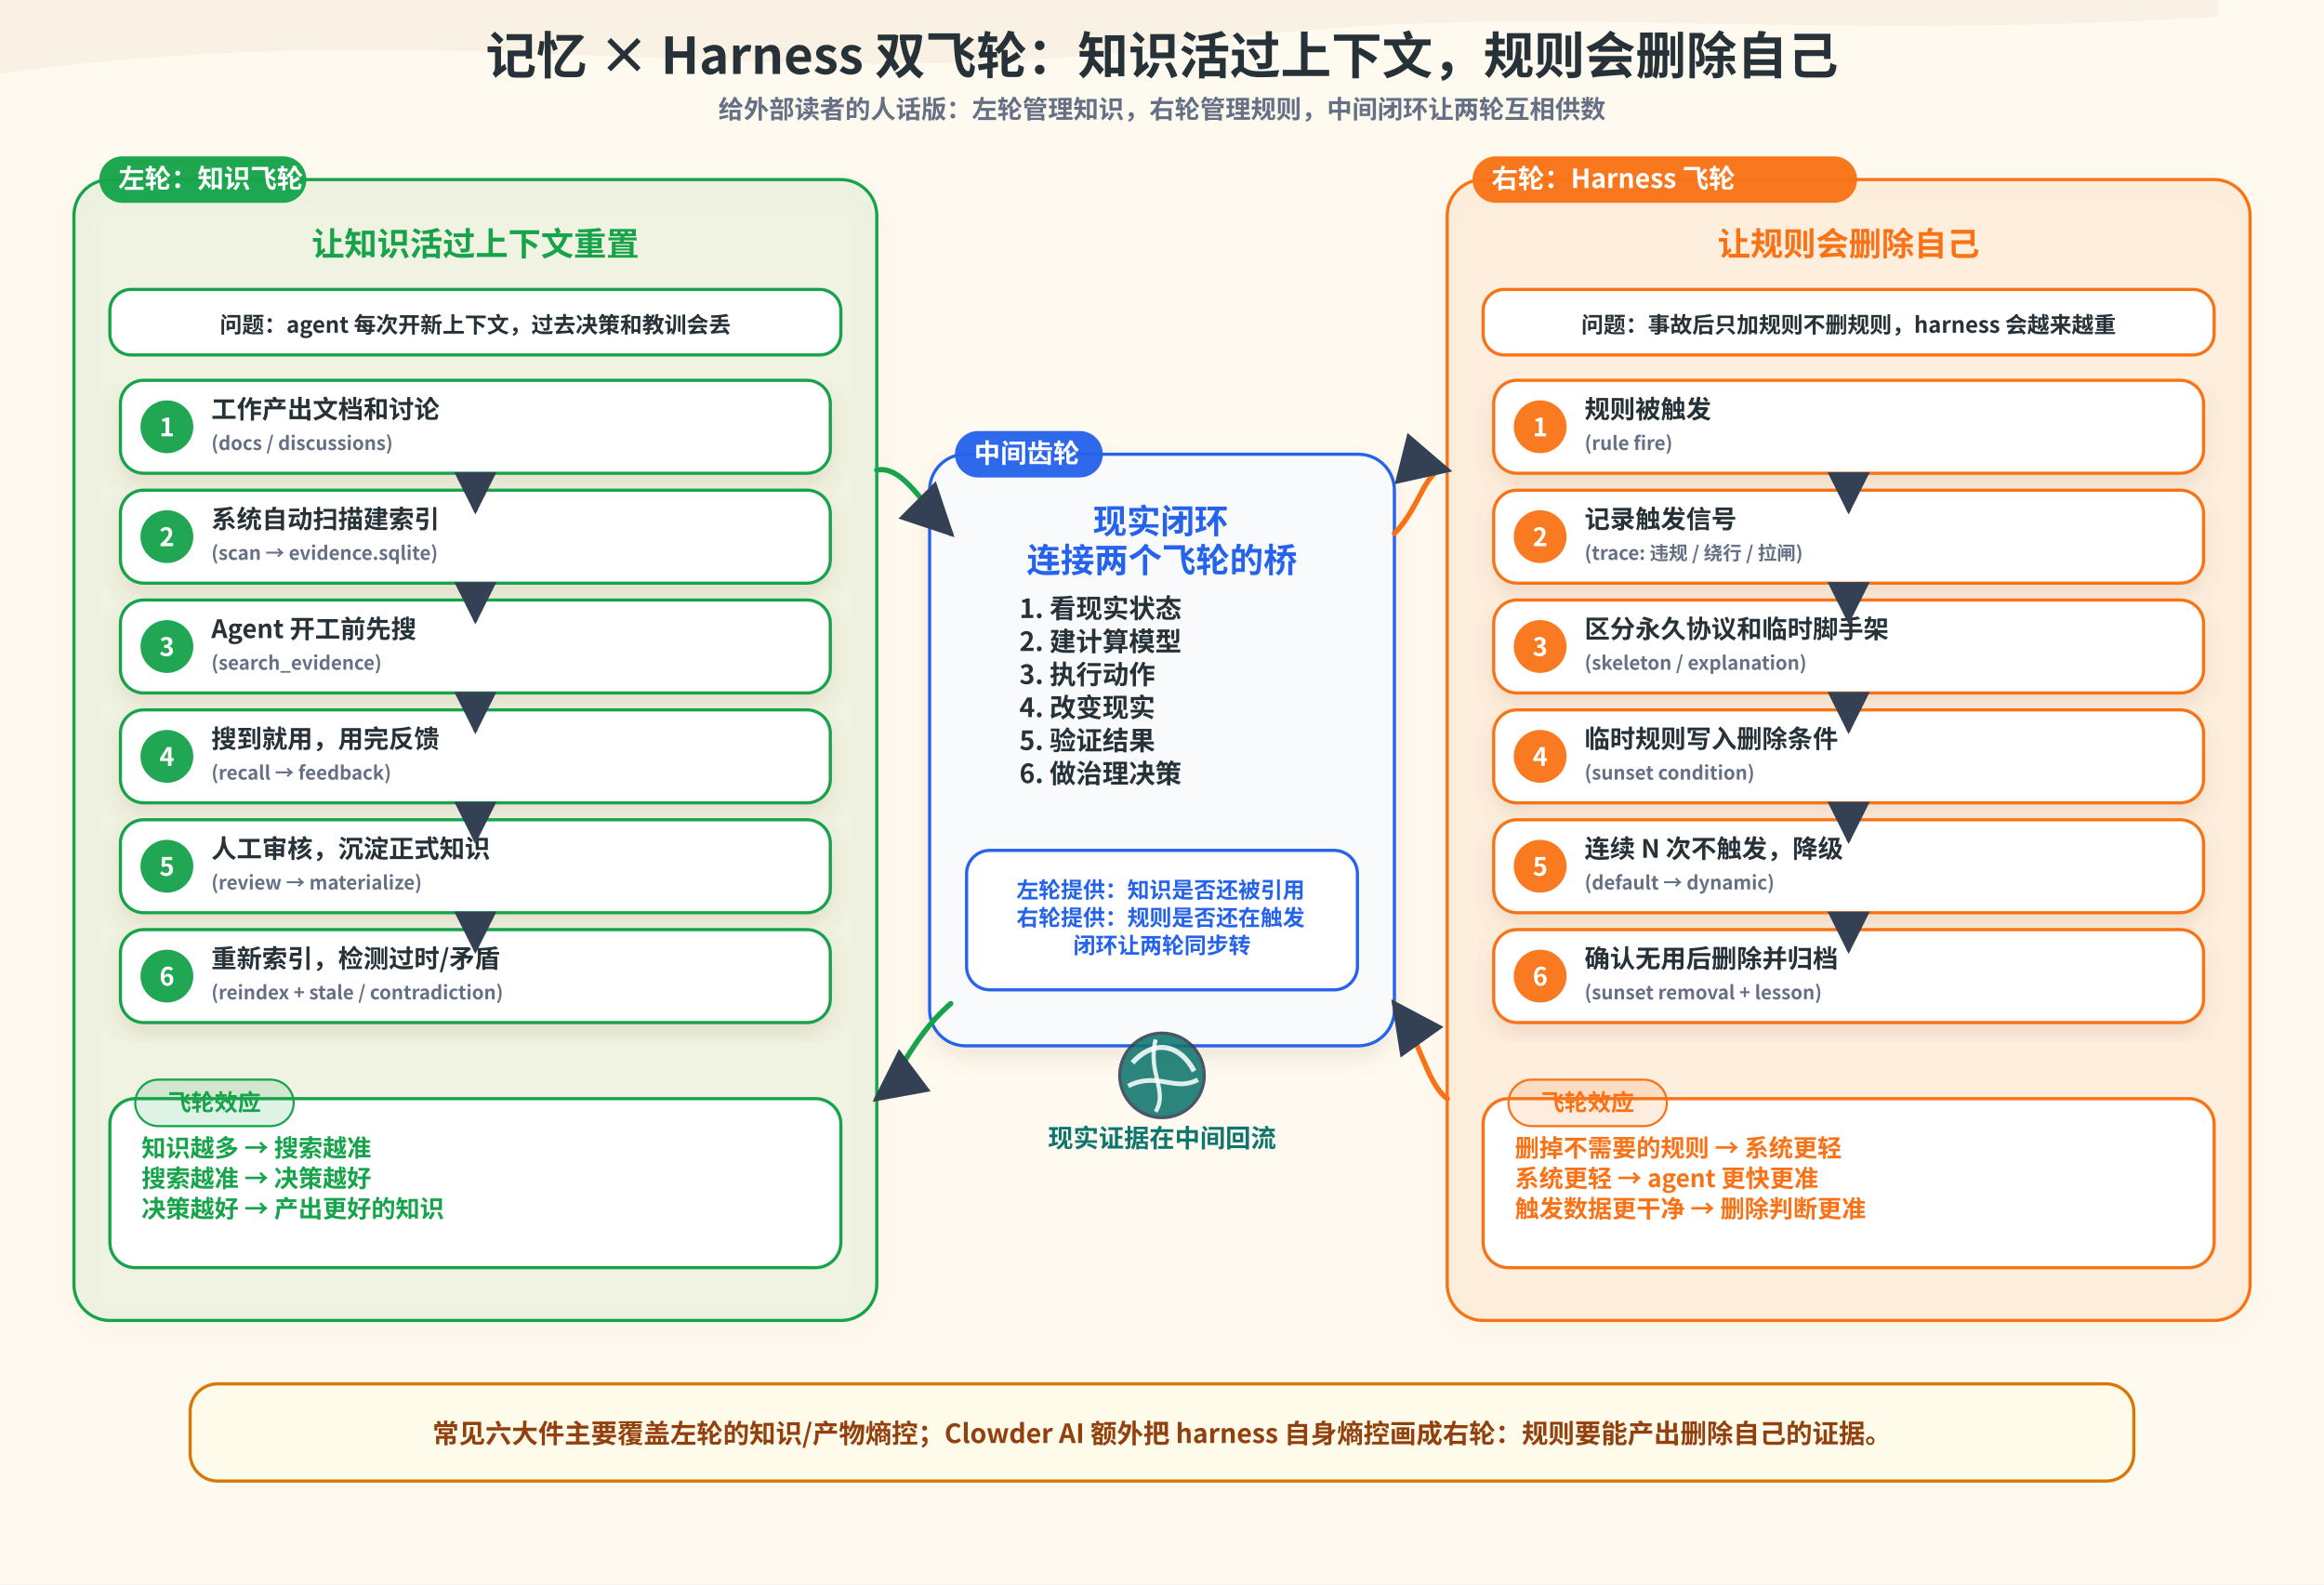
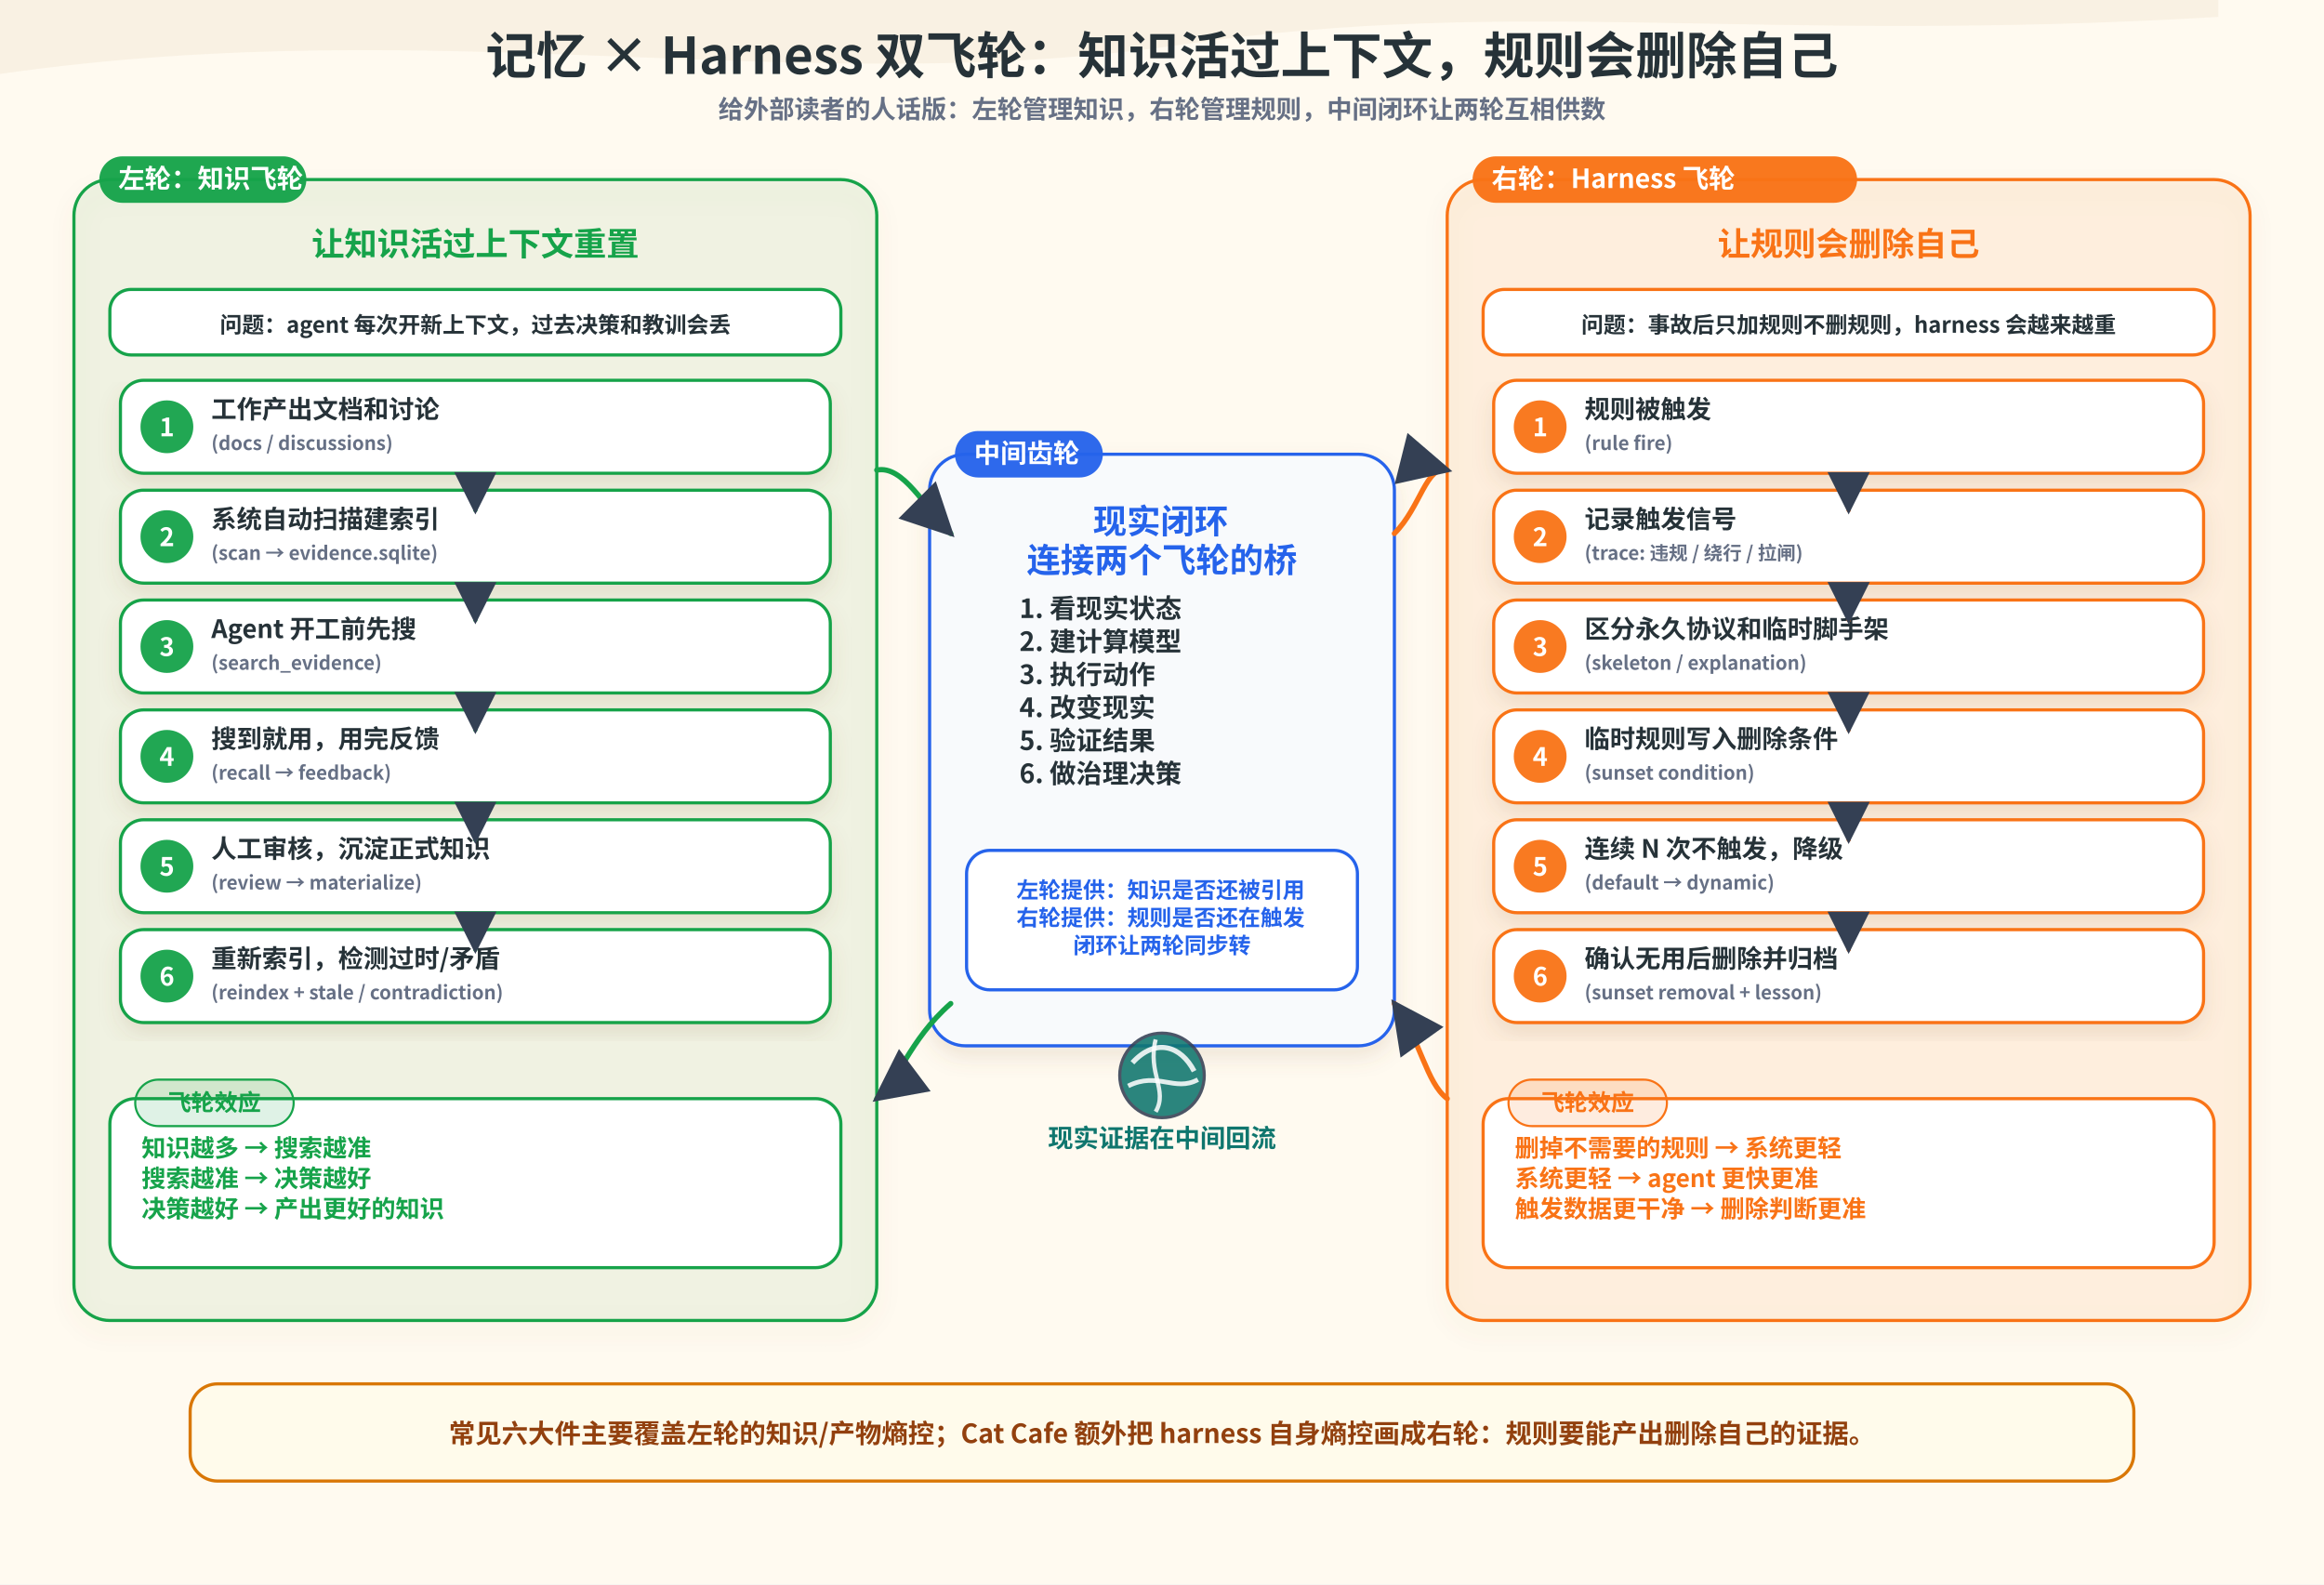
<svg xmlns="http://www.w3.org/2000/svg" width="2200" height="1500" viewBox="0 0 2200 1500">
  <defs>
    <filter id="shadow" x="-10%" y="-10%" width="120%" height="130%">
      <feDropShadow dx="0" dy="10" stdDeviation="10" flood-color="#8a6f45" flood-opacity="0.14" />
    </filter>
    <filter id="soft">
      <feTurbulence type="fractalNoise" baseFrequency="0.025" numOctaves="2" seed="12" result="noise" />
      <feColorMatrix in="noise" type="saturate" values="0" />
      <feBlend in="SourceGraphic" mode="multiply" />
    </filter>
    <marker id="arrow" viewBox="0 0 12 12" refX="10" refY="6" markerWidth="12" markerHeight="12" orient="auto-start-reverse">
      <path d="M 1 1 L 11 6 L 1 11 z" fill="#344054" />
    </marker>
    <marker id="arrowRed" viewBox="0 0 12 12" refX="10" refY="6" markerWidth="12" markerHeight="12" orient="auto-start-reverse">
      <path d="M 1 1 L 11 6 L 1 11 z" fill="#dc2626" />
    </marker>
    <style>
      text { font-family: "PingFang SC", "Hiragino Sans GB", "Noto Sans CJK SC", "Arial Unicode MS", sans-serif; letter-spacing: 0; }
      .title { font-weight: 800; fill: #263238; }
      .subtitle { fill: #667085; }
      .label { font-weight: 700; fill: #263238; }
      .small { fill: #667085; }
      .mono { font-family: "SFMono-Regular", "Menlo", "Consolas", monospace; }
    </style>
  </defs>
  <rect width="100%" height="100%" fill="#fffaf0" />
  <path d="M0,70 C420,10 760,95 1120,42 C1440,-4 1660,42 2100,16 L2100,0 L0,0 Z" fill="#f8efe0" opacity="0.8" />
  <text x="1100" y="70" text-anchor="middle" opacity="1" class="title">
    <tspan x="1100" dy="0" fill="#263238" font-weight="850" font-size="48">记忆 × Harness 双飞轮：知识活过上下文，规则会删除自己</tspan>
  </text>
  <text x="1100" y="112" text-anchor="middle" opacity="1" class="">
    <tspan x="1100" dy="0" fill="#667085" font-weight="600" font-size="24">给外部读者的人话版：左轮管理知识，右轮管理规则，中间闭环让两轮互相供数</tspan>
  </text>
  <rect x="70" y="170" width="760" height="1080" rx="34" fill="#16a34a12" stroke="#16a34a" stroke-width="3" stroke-dasharray="" opacity="1" filter="url(#shadow)" />
  <rect x="94" y="148" width="196" height="44" rx="22" fill="#16a34a" opacity="0.96" />
  <text x="112" y="178" font-size="25" font-weight="800" fill="white">左轮：知识飞轮</text>
  <text x="450" y="242" text-anchor="middle" opacity="1" class="">
    <tspan x="450" dy="0" fill="#16a34a" font-weight="900" font-size="31">让知识活过上下文重置</tspan>
  </text>
  <rect x="104" y="274" width="692" height="62" rx="20" fill="white" stroke="#16a34a" stroke-width="3" stroke-dasharray="" opacity="1" filter="" />
  <text x="450" y="315" text-anchor="middle" opacity="1" class="">
    <tspan x="450" dy="0" fill="#263238" font-weight="780" font-size="21">问题：agent 每次开新上下文，过去决策和教训会丢</tspan>
  </text>
  <rect x="114" y="360" width="672" height="88" rx="22" fill="white" stroke="#16a34a" stroke-width="3" filter="url(#shadow)" />
  <circle cx="158" cy="404" r="25" fill="#16a34a" opacity="0.95" />
  <text x="158" y="413" text-anchor="middle" font-size="24" font-weight="900" fill="white">1</text>
  <text x="200" y="396" text-anchor="start" opacity="1" class="">
    <tspan x="200" dy="0" fill="#263238" font-weight="880" font-size="24">工作产出文档和讨论</tspan>
  </text>
  <text x="200" y="426" text-anchor="start" opacity="1" class="">
    <tspan x="200" dy="0" fill="#667085" font-weight="700" font-size="18">(docs / discussions)</tspan>
  </text>
  <rect x="114" y="464" width="672" height="88" rx="22" fill="white" stroke="#16a34a" stroke-width="3" filter="url(#shadow)" />
  <circle cx="158" cy="508" r="25" fill="#16a34a" opacity="0.95" />
  <text x="158" y="517" text-anchor="middle" font-size="24" font-weight="900" fill="white">2</text>
  <text x="200" y="500" text-anchor="start" opacity="1" class="">
    <tspan x="200" dy="0" fill="#263238" font-weight="880" font-size="24">系统自动扫描建索引</tspan>
  </text>
  <text x="200" y="530" text-anchor="start" opacity="1" class="">
    <tspan x="200" dy="0" fill="#667085" font-weight="700" font-size="18">(scan → evidence.sqlite)</tspan>
  </text>
  <rect x="114" y="568" width="672" height="88" rx="22" fill="white" stroke="#16a34a" stroke-width="3" filter="url(#shadow)" />
  <circle cx="158" cy="612" r="25" fill="#16a34a" opacity="0.95" />
  <text x="158" y="621" text-anchor="middle" font-size="24" font-weight="900" fill="white">3</text>
  <text x="200" y="604" text-anchor="start" opacity="1" class="">
    <tspan x="200" dy="0" fill="#263238" font-weight="880" font-size="24">Agent 开工前先搜</tspan>
  </text>
  <text x="200" y="634" text-anchor="start" opacity="1" class="">
    <tspan x="200" dy="0" fill="#667085" font-weight="700" font-size="18">(search_evidence)</tspan>
  </text>
  <rect x="114" y="672" width="672" height="88" rx="22" fill="white" stroke="#16a34a" stroke-width="3" filter="url(#shadow)" />
  <circle cx="158" cy="716" r="25" fill="#16a34a" opacity="0.95" />
  <text x="158" y="725" text-anchor="middle" font-size="24" font-weight="900" fill="white">4</text>
  <text x="200" y="708" text-anchor="start" opacity="1" class="">
    <tspan x="200" dy="0" fill="#263238" font-weight="880" font-size="24">搜到就用，用完反馈</tspan>
  </text>
  <text x="200" y="738" text-anchor="start" opacity="1" class="">
    <tspan x="200" dy="0" fill="#667085" font-weight="700" font-size="18">(recall → feedback)</tspan>
  </text>
  <rect x="114" y="776" width="672" height="88" rx="22" fill="white" stroke="#16a34a" stroke-width="3" filter="url(#shadow)" />
  <circle cx="158" cy="820" r="25" fill="#16a34a" opacity="0.95" />
  <text x="158" y="829" text-anchor="middle" font-size="24" font-weight="900" fill="white">5</text>
  <text x="200" y="812" text-anchor="start" opacity="1" class="">
    <tspan x="200" dy="0" fill="#263238" font-weight="880" font-size="24">人工审核，沉淀正式知识</tspan>
  </text>
  <text x="200" y="842" text-anchor="start" opacity="1" class="">
    <tspan x="200" dy="0" fill="#667085" font-weight="700" font-size="18">(review → materialize)</tspan>
  </text>
  <rect x="114" y="880" width="672" height="88" rx="22" fill="white" stroke="#16a34a" stroke-width="3" filter="url(#shadow)" />
  <circle cx="158" cy="924" r="25" fill="#16a34a" opacity="0.95" />
  <text x="158" y="933" text-anchor="middle" font-size="24" font-weight="900" fill="white">6</text>
  <text x="200" y="916" text-anchor="start" opacity="1" class="">
    <tspan x="200" dy="0" fill="#263238" font-weight="880" font-size="24">重新索引，检测过时/矛盾</tspan>
  </text>
  <text x="200" y="946" text-anchor="start" opacity="1" class="">
    <tspan x="200" dy="0" fill="#667085" font-weight="700" font-size="18">(reindex + stale / contradiction)</tspan>
  </text>
  <line x1="450" y1="455" x2="450" y2="483" stroke="#16a34a" stroke-width="4" stroke-linecap="round" marker-end="url(#arrow)" />
  <line x1="450" y1="559" x2="450" y2="587" stroke="#16a34a" stroke-width="4" stroke-linecap="round" marker-end="url(#arrow)" />
  <line x1="450" y1="663" x2="450" y2="691" stroke="#16a34a" stroke-width="4" stroke-linecap="round" marker-end="url(#arrow)" />
  <line x1="450" y1="767" x2="450" y2="795" stroke="#16a34a" stroke-width="4" stroke-linecap="round" marker-end="url(#arrow)" />
  <line x1="450" y1="871" x2="450" y2="899" stroke="#16a34a" stroke-width="4" stroke-linecap="round" marker-end="url(#arrow)" />
  <rect x="104" y="1040" width="692" height="160" rx="24" fill="white" stroke="#16a34a" stroke-width="3" stroke-dasharray="" opacity="1" filter="" />
  <rect x="128" y="1022" width="150" height="44" rx="22" fill="#16a34a22" stroke="#16a34a" stroke-width="2" />
  <text x="203" y="1051.48" text-anchor="middle" font-size="22" font-weight="700" fill="#16a34a">飞轮效应</text>
  <text x="134" y="1095" text-anchor="start" opacity="1" class="">
    <tspan x="134" dy="0" fill="#16a34a" font-weight="820" font-size="23">知识越多 → 搜索越准</tspan>
    <tspan x="134" dy="28.75" fill="#16a34a" font-weight="820" font-size="23">搜索越准 → 决策越好</tspan>
    <tspan x="134" dy="28.75" fill="#16a34a" font-weight="820" font-size="23">决策越好 → 产出更好的知识</tspan>
  </text>
  <rect x="1370" y="170" width="760" height="1080" rx="34" fill="#f9731612" stroke="#f97316" stroke-width="3" stroke-dasharray="" opacity="1" filter="url(#shadow)" />
  <rect x="1394" y="148" width="364" height="44" rx="22" fill="#f97316" opacity="0.96" />
  <text x="1412" y="178" font-size="25" font-weight="800" fill="white">右轮：Harness 飞轮</text>
  <text x="1750" y="242" text-anchor="middle" opacity="1" class="">
    <tspan x="1750" dy="0" fill="#f97316" font-weight="900" font-size="31">让规则会删除自己</tspan>
  </text>
  <rect x="1404" y="274" width="692" height="62" rx="20" fill="white" stroke="#f97316" stroke-width="3" stroke-dasharray="" opacity="1" filter="" />
  <text x="1750" y="315" text-anchor="middle" opacity="1" class="">
    <tspan x="1750" dy="0" fill="#263238" font-weight="780" font-size="21">问题：事故后只加规则不删规则，harness 会越来越重</tspan>
  </text>
  <rect x="1414" y="360" width="672" height="88" rx="22" fill="white" stroke="#f97316" stroke-width="3" filter="url(#shadow)" />
  <circle cx="1458" cy="404" r="25" fill="#f97316" opacity="0.95" />
  <text x="1458" y="413" text-anchor="middle" font-size="24" font-weight="900" fill="white">1</text>
  <text x="1500" y="396" text-anchor="start" opacity="1" class="">
    <tspan x="1500" dy="0" fill="#263238" font-weight="880" font-size="24">规则被触发</tspan>
  </text>
  <text x="1500" y="426" text-anchor="start" opacity="1" class="">
    <tspan x="1500" dy="0" fill="#667085" font-weight="700" font-size="18">(rule fire)</tspan>
  </text>
  <rect x="1414" y="464" width="672" height="88" rx="22" fill="white" stroke="#f97316" stroke-width="3" filter="url(#shadow)" />
  <circle cx="1458" cy="508" r="25" fill="#f97316" opacity="0.95" />
  <text x="1458" y="517" text-anchor="middle" font-size="24" font-weight="900" fill="white">2</text>
  <text x="1500" y="500" text-anchor="start" opacity="1" class="">
    <tspan x="1500" dy="0" fill="#263238" font-weight="880" font-size="24">记录触发信号</tspan>
  </text>
  <text x="1500" y="530" text-anchor="start" opacity="1" class="">
    <tspan x="1500" dy="0" fill="#667085" font-weight="700" font-size="18">(trace: 违规 / 绕行 / 拉闸)</tspan>
  </text>
  <rect x="1414" y="568" width="672" height="88" rx="22" fill="white" stroke="#f97316" stroke-width="3" filter="url(#shadow)" />
  <circle cx="1458" cy="612" r="25" fill="#f97316" opacity="0.95" />
  <text x="1458" y="621" text-anchor="middle" font-size="24" font-weight="900" fill="white">3</text>
  <text x="1500" y="604" text-anchor="start" opacity="1" class="">
    <tspan x="1500" dy="0" fill="#263238" font-weight="880" font-size="24">区分永久协议和临时脚手架</tspan>
  </text>
  <text x="1500" y="634" text-anchor="start" opacity="1" class="">
    <tspan x="1500" dy="0" fill="#667085" font-weight="700" font-size="18">(skeleton / explanation)</tspan>
  </text>
  <rect x="1414" y="672" width="672" height="88" rx="22" fill="white" stroke="#f97316" stroke-width="3" filter="url(#shadow)" />
  <circle cx="1458" cy="716" r="25" fill="#f97316" opacity="0.95" />
  <text x="1458" y="725" text-anchor="middle" font-size="24" font-weight="900" fill="white">4</text>
  <text x="1500" y="708" text-anchor="start" opacity="1" class="">
    <tspan x="1500" dy="0" fill="#263238" font-weight="880" font-size="24">临时规则写入删除条件</tspan>
  </text>
  <text x="1500" y="738" text-anchor="start" opacity="1" class="">
    <tspan x="1500" dy="0" fill="#667085" font-weight="700" font-size="18">(sunset condition)</tspan>
  </text>
  <rect x="1414" y="776" width="672" height="88" rx="22" fill="white" stroke="#f97316" stroke-width="3" filter="url(#shadow)" />
  <circle cx="1458" cy="820" r="25" fill="#f97316" opacity="0.95" />
  <text x="1458" y="829" text-anchor="middle" font-size="24" font-weight="900" fill="white">5</text>
  <text x="1500" y="812" text-anchor="start" opacity="1" class="">
    <tspan x="1500" dy="0" fill="#263238" font-weight="880" font-size="24">连续 N 次不触发，降级</tspan>
  </text>
  <text x="1500" y="842" text-anchor="start" opacity="1" class="">
    <tspan x="1500" dy="0" fill="#667085" font-weight="700" font-size="18">(default → dynamic)</tspan>
  </text>
  <rect x="1414" y="880" width="672" height="88" rx="22" fill="white" stroke="#f97316" stroke-width="3" filter="url(#shadow)" />
  <circle cx="1458" cy="924" r="25" fill="#f97316" opacity="0.95" />
  <text x="1458" y="933" text-anchor="middle" font-size="24" font-weight="900" fill="white">6</text>
  <text x="1500" y="916" text-anchor="start" opacity="1" class="">
    <tspan x="1500" dy="0" fill="#263238" font-weight="880" font-size="24">确认无用后删除并归档</tspan>
  </text>
  <text x="1500" y="946" text-anchor="start" opacity="1" class="">
    <tspan x="1500" dy="0" fill="#667085" font-weight="700" font-size="18">(sunset removal + lesson)</tspan>
  </text>
  <line x1="1750" y1="455" x2="1750" y2="483" stroke="#f97316" stroke-width="4" stroke-linecap="round" marker-end="url(#arrow)" />
  <line x1="1750" y1="559" x2="1750" y2="587" stroke="#f97316" stroke-width="4" stroke-linecap="round" marker-end="url(#arrow)" />
  <line x1="1750" y1="663" x2="1750" y2="691" stroke="#f97316" stroke-width="4" stroke-linecap="round" marker-end="url(#arrow)" />
  <line x1="1750" y1="767" x2="1750" y2="795" stroke="#f97316" stroke-width="4" stroke-linecap="round" marker-end="url(#arrow)" />
  <line x1="1750" y1="871" x2="1750" y2="899" stroke="#f97316" stroke-width="4" stroke-linecap="round" marker-end="url(#arrow)" />
  <rect x="1404" y="1040" width="692" height="160" rx="24" fill="white" stroke="#f97316" stroke-width="3" stroke-dasharray="" opacity="1" filter="" />
  <rect x="1428" y="1022" width="150" height="44" rx="22" fill="#f9731622" stroke="#f97316" stroke-width="2" />
  <text x="1503" y="1051.48" text-anchor="middle" font-size="22" font-weight="700" fill="#f97316">飞轮效应</text>
  <text x="1434" y="1095" text-anchor="start" opacity="1" class="">
    <tspan x="1434" dy="0" fill="#f97316" font-weight="820" font-size="23">删掉不需要的规则 → 系统更轻</tspan>
    <tspan x="1434" dy="28.75" fill="#f97316" font-weight="820" font-size="23">系统更轻 → agent 更快更准</tspan>
    <tspan x="1434" dy="28.75" fill="#f97316" font-weight="820" font-size="23">触发数据更干净 → 删除判断更准</tspan>
  </text>
  <rect x="880" y="430" width="440" height="560" rx="34" fill="#f8fafc" stroke="#2563eb" stroke-width="3" stroke-dasharray="" opacity="1" filter="url(#shadow)" />
  <rect x="904" y="408" width="140" height="44" rx="22" fill="#2563eb" opacity="0.96" />
  <text x="922" y="438" font-size="25" font-weight="800" fill="white">中间齿轮</text>
  <text x="1100" y="505" text-anchor="middle" opacity="1" class="">
    <tspan x="1100" dy="0" fill="#2563eb" font-weight="900" font-size="32">现实闭环</tspan>
    <tspan x="1100" dy="36.8" fill="#2563eb" font-weight="900" font-size="32">连接两个飞轮的桥</tspan>
  </text>
  <text x="965" y="585" text-anchor="start" opacity="1" class="">
    <tspan x="965" dy="0" fill="#263238" font-weight="800" font-size="25">1. 看现实状态</tspan>
    <tspan x="965" dy="31.25" fill="#263238" font-weight="800" font-size="25">2. 建计算模型</tspan>
    <tspan x="965" dy="31.25" fill="#263238" font-weight="800" font-size="25">3. 执行动作</tspan>
    <tspan x="965" dy="31.25" fill="#263238" font-weight="800" font-size="25">4. 改变现实</tspan>
    <tspan x="965" dy="31.25" fill="#263238" font-weight="800" font-size="25">5. 验证结果</tspan>
    <tspan x="965" dy="31.25" fill="#263238" font-weight="800" font-size="25">6. 做治理决策</tspan>
  </text>
  <rect x="915" y="805" width="370" height="132" rx="22" fill="white" stroke="#2563eb" stroke-width="3" stroke-dasharray="" opacity="1" filter="" />
  <text x="1100" y="850" text-anchor="middle" opacity="1" class="">
    <tspan x="1100" dy="0" fill="#2563eb" font-weight="800" font-size="21">左轮提供：知识是否还被引用</tspan>
    <tspan x="1100" dy="26.25" fill="#2563eb" font-weight="800" font-size="21">右轮提供：规则是否还在触发</tspan>
    <tspan x="1100" dy="26.25" fill="#2563eb" font-weight="800" font-size="21">闭环让两轮同步转</tspan>
  </text>
  <path d="M 830 445 C 855 440, 875 480, 900 505" fill="none" stroke="#16a34a" stroke-width="5" stroke-linecap="round" marker-end="url(#arrow)" />
  <path d="M 1320 505 C 1345 480, 1350 440, 1370 445" fill="none" stroke="#f97316" stroke-width="5" stroke-linecap="round" marker-end="url(#arrow)" />
  <path d="M 900 950 C 860 985, 850 1025, 830 1040" fill="none" stroke="#16a34a" stroke-width="5" stroke-linecap="round" marker-end="url(#arrow)" />
  <path d="M 1370 1040 C 1350 1025, 1345 985, 1320 950" fill="none" stroke="#f97316" stroke-width="5" stroke-linecap="round" marker-end="url(#arrow)" />
  <g>
    <circle cx="1100" cy="1018" r="40" fill="#0f766e" opacity="0.88" stroke="#344054" stroke-width="3" />
    <path d="M 1072 1006 C 1094 982, 1118 990, 1130.4 1014" fill="none" stroke="white" stroke-width="4.8" opacity="0.86" />
    <path d="M 1068 1028 C 1096 1014, 1112 1034, 1134 1022" fill="none" stroke="white" stroke-width="4.4" opacity="0.86" />
    <path d="M 1094 984 C 1086 1016, 1106 1032, 1094 1052.4" fill="none" stroke="white" stroke-width="4" opacity="0.86" />
  </g>
  <text x="1100" y="1086" text-anchor="middle" opacity="1" class="">
    <tspan x="1100" dy="0" fill="#0f766e" font-weight="900" font-size="24">现实证据在中间回流</tspan>
  </text>
  <rect x="180" y="1310" width="1840" height="92" rx="26" fill="#fffbeb" stroke="#d97706" stroke-width="3" stroke-dasharray="" opacity="1" filter="" />
  <text x="1100" y="1366" text-anchor="middle" opacity="1" class="">
-     <tspan x="1100" dy="0" fill="#92400e" font-weight="820" font-size="25">常见六大件主要覆盖左轮的知识/产物熵控；Clowder AI 额外把 harness 自身熵控画成右轮：规则要能产出删除自己的证据。</tspan>
+     <tspan x="1100" dy="0" fill="#92400e" font-weight="820" font-size="25">常见六大件主要覆盖左轮的知识/产物熵控；Cat Cafe 额外把 harness 自身熵控画成右轮：规则要能产出删除自己的证据。</tspan>
  </text>
</svg>
